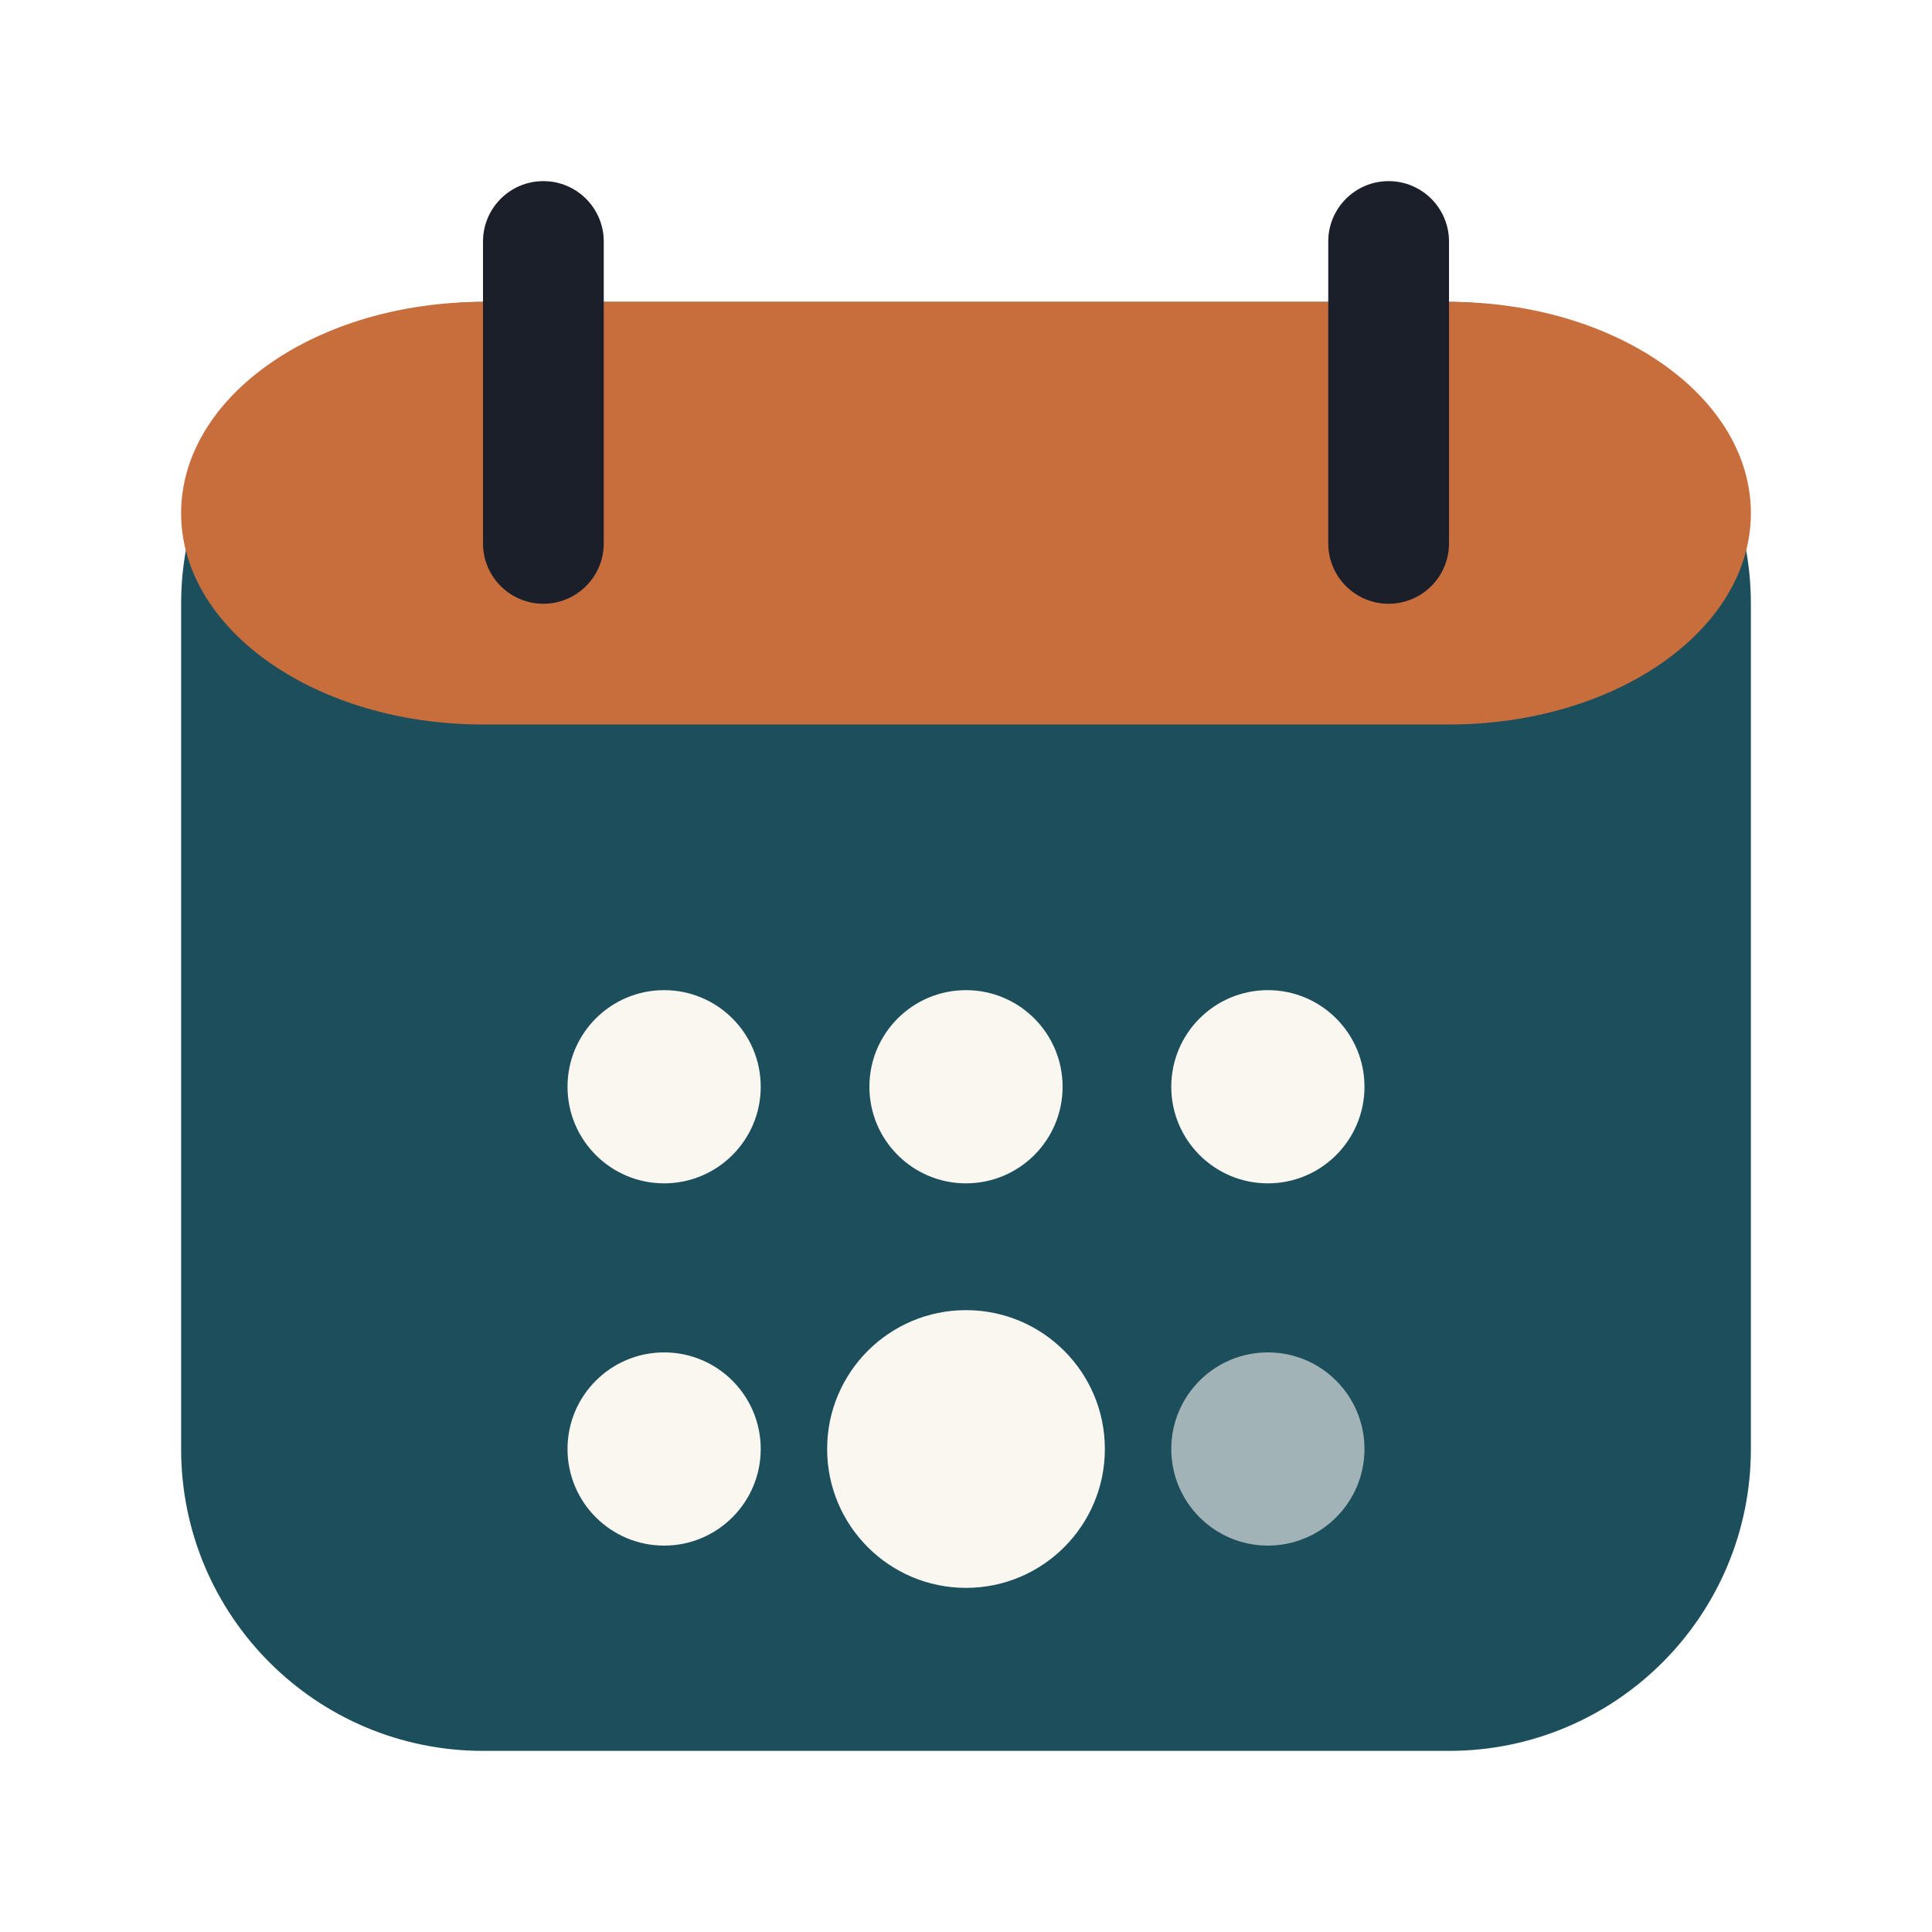
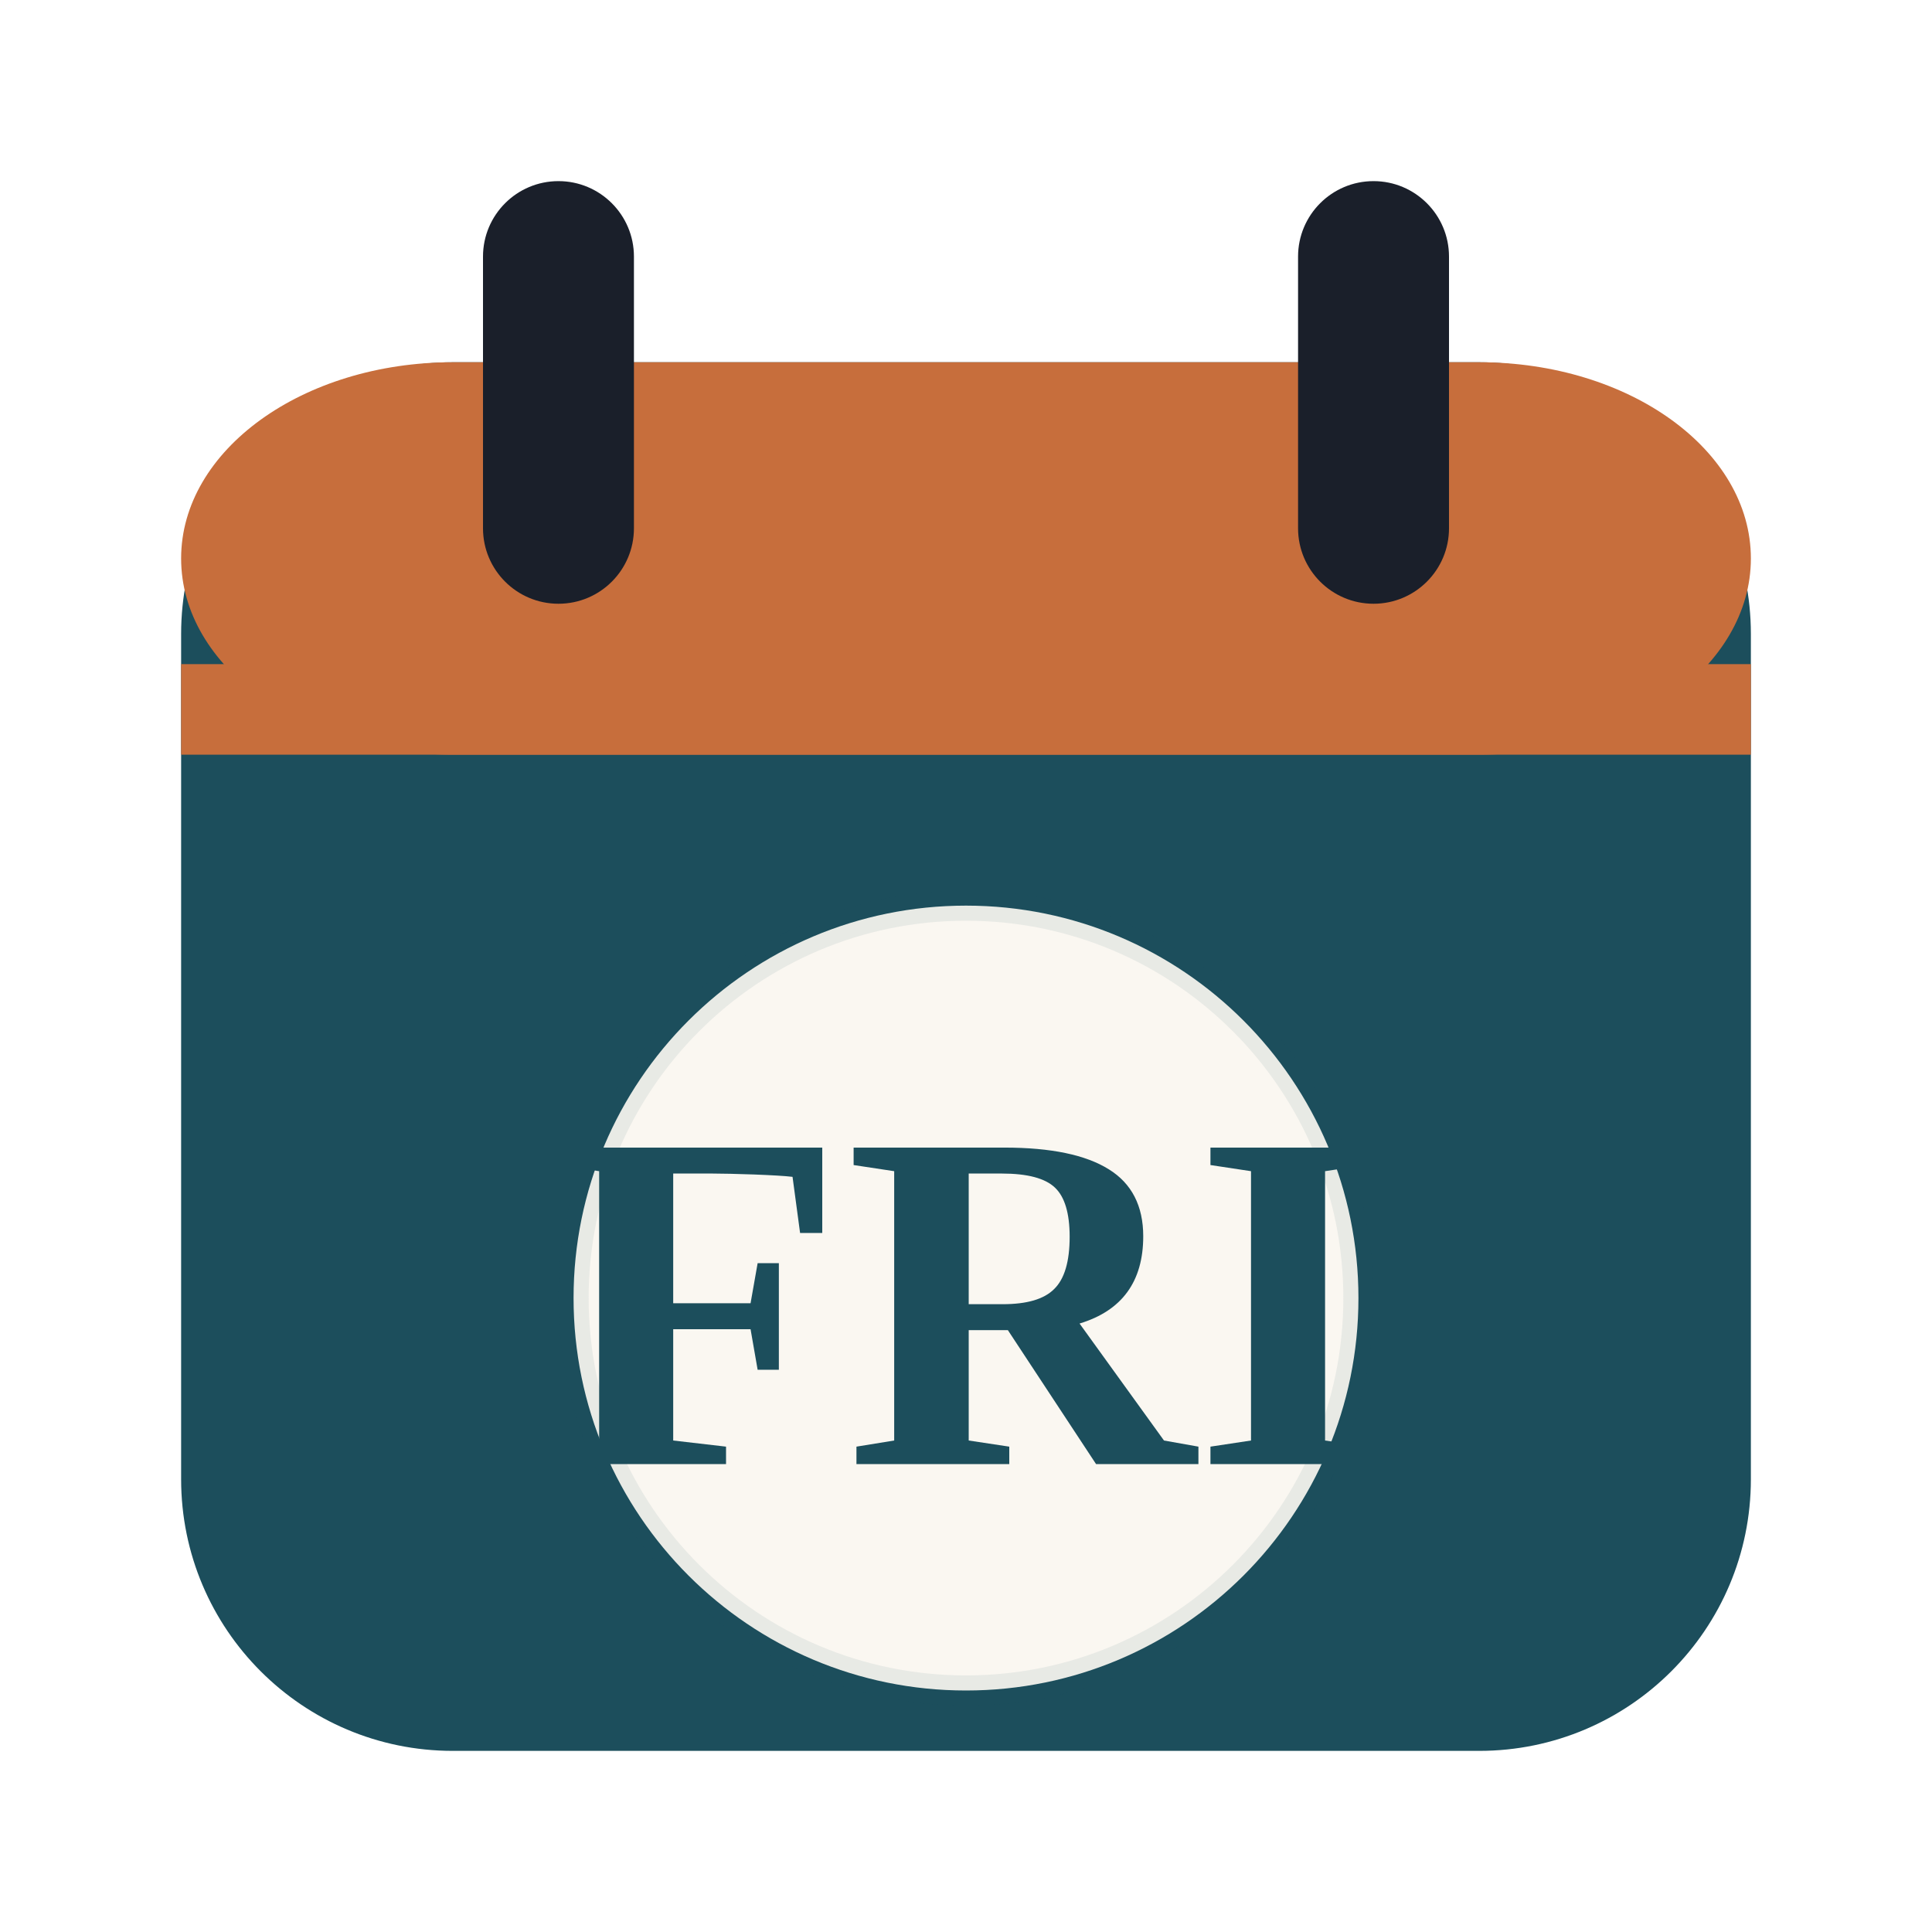
- <svg xmlns="http://www.w3.org/2000/svg" viewBox="0 0 64 64">
-   <rect x="6" y="10" width="52" height="48" rx="10" fill="#1C4E5C" />
-   <rect x="6" y="10" width="52" height="14" rx="10" fill="#C76E3C" />
-   <rect x="16" y="6" width="4" height="14" rx="2" fill="#1A1F2A" />
-   <rect x="44" y="6" width="4" height="14" rx="2" fill="#1A1F2A" />
-   <circle cx="22" cy="36" r="3.2" fill="#FAF7F1" />
-   <circle cx="32" cy="36" r="3.2" fill="#FAF7F1" />
-   <circle cx="42" cy="36" r="3.2" fill="#FAF7F1" />
-   <circle cx="22" cy="48" r="3.2" fill="#FAF7F1" />
-   <circle cx="32" cy="48" r="4.6" fill="#FAF7F1" />
-   <circle cx="42" cy="48" r="3.2" fill="#FAF7F1" opacity="0.6" />
+ <svg xmlns="http://www.w3.org/2000/svg" viewBox="0 0 64 64" role="img" aria-label="Fridagene.no">
+   <rect x="6" y="12" width="52" height="46" rx="9" fill="#1C4E5C" />
+   <rect x="6" y="12" width="52" height="13" rx="9" fill="#C76E3C" />
+   <rect x="6" y="22" width="52" height="3" fill="#C76E3C" />
+   <rect x="16" y="6" width="5" height="14" rx="2.5" fill="#1A1F2A" />
+   <rect x="43" y="6" width="5" height="14" rx="2.5" fill="#1A1F2A" />
+   <circle cx="32" cy="43" r="13" fill="#FAF7F1" />
+   <circle cx="32" cy="43" r="13" fill="none" stroke="#1C4E5C" stroke-opacity="0.08" stroke-width="1" />
+   <text x="32" y="48.5" text-anchor="middle" font-family="Georgia, 'Times New Roman', serif" font-weight="700" font-size="16" fill="#1C4E5C">FRI</text>
</svg>
